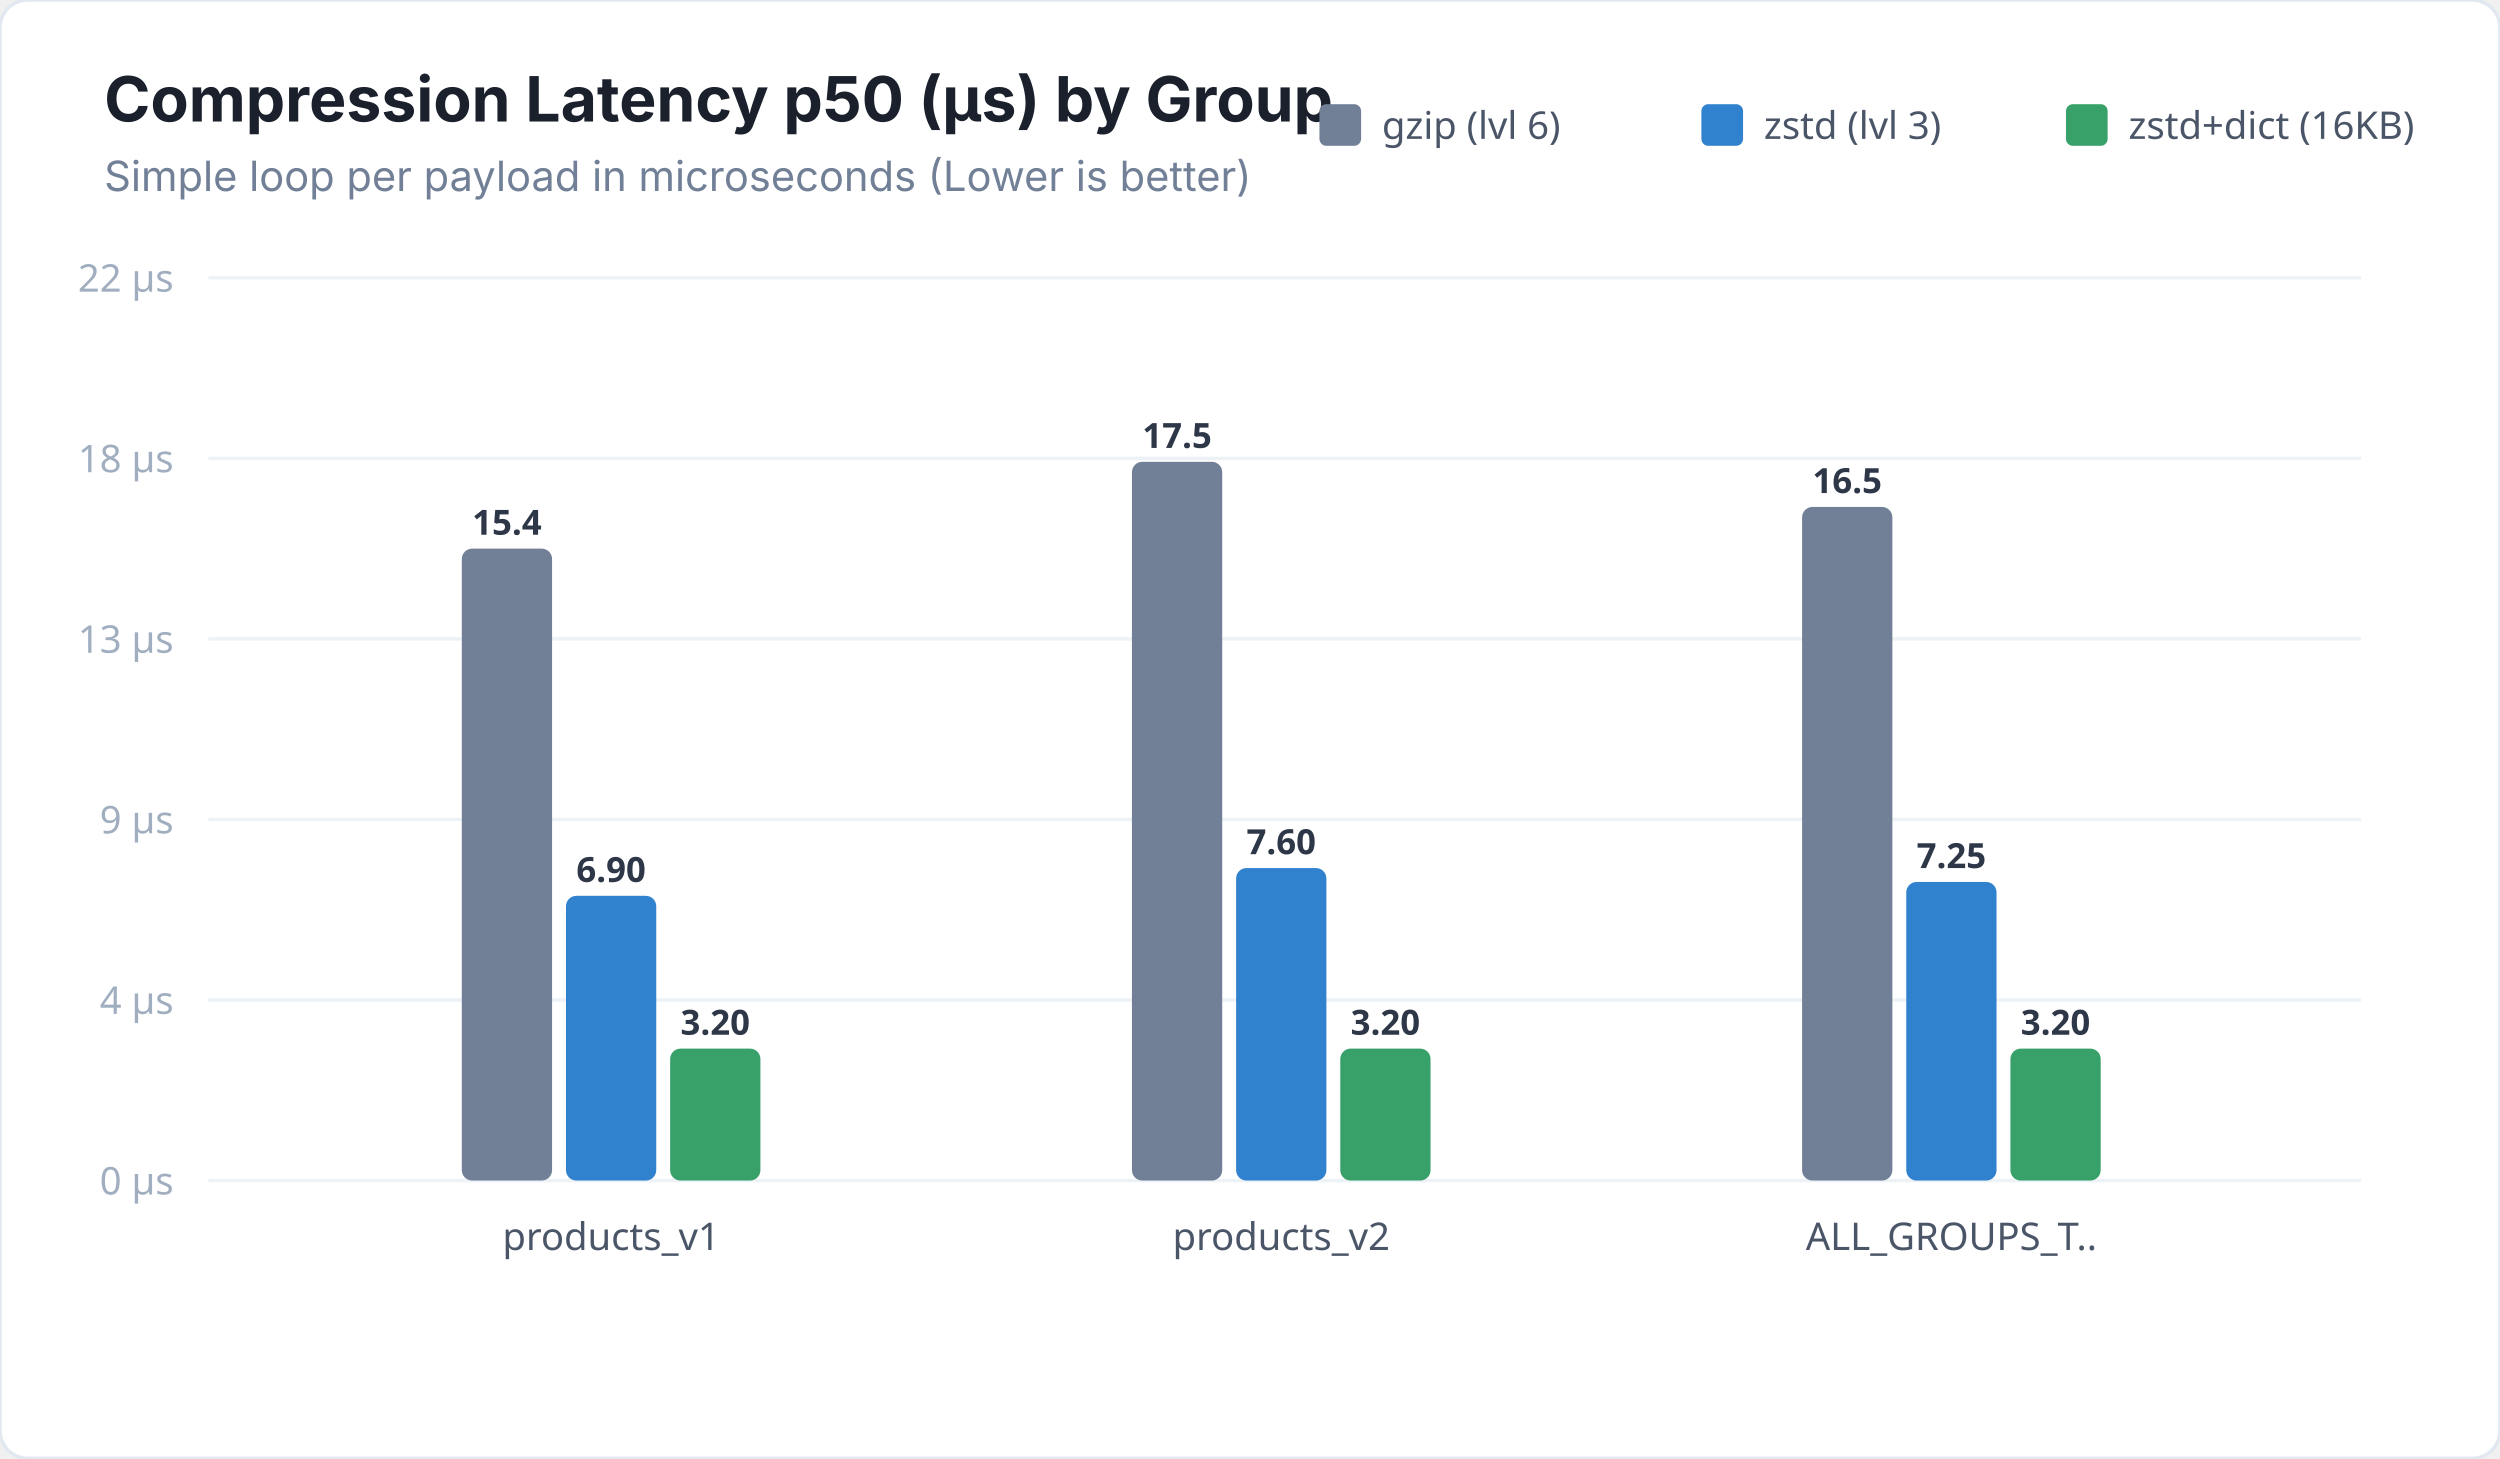
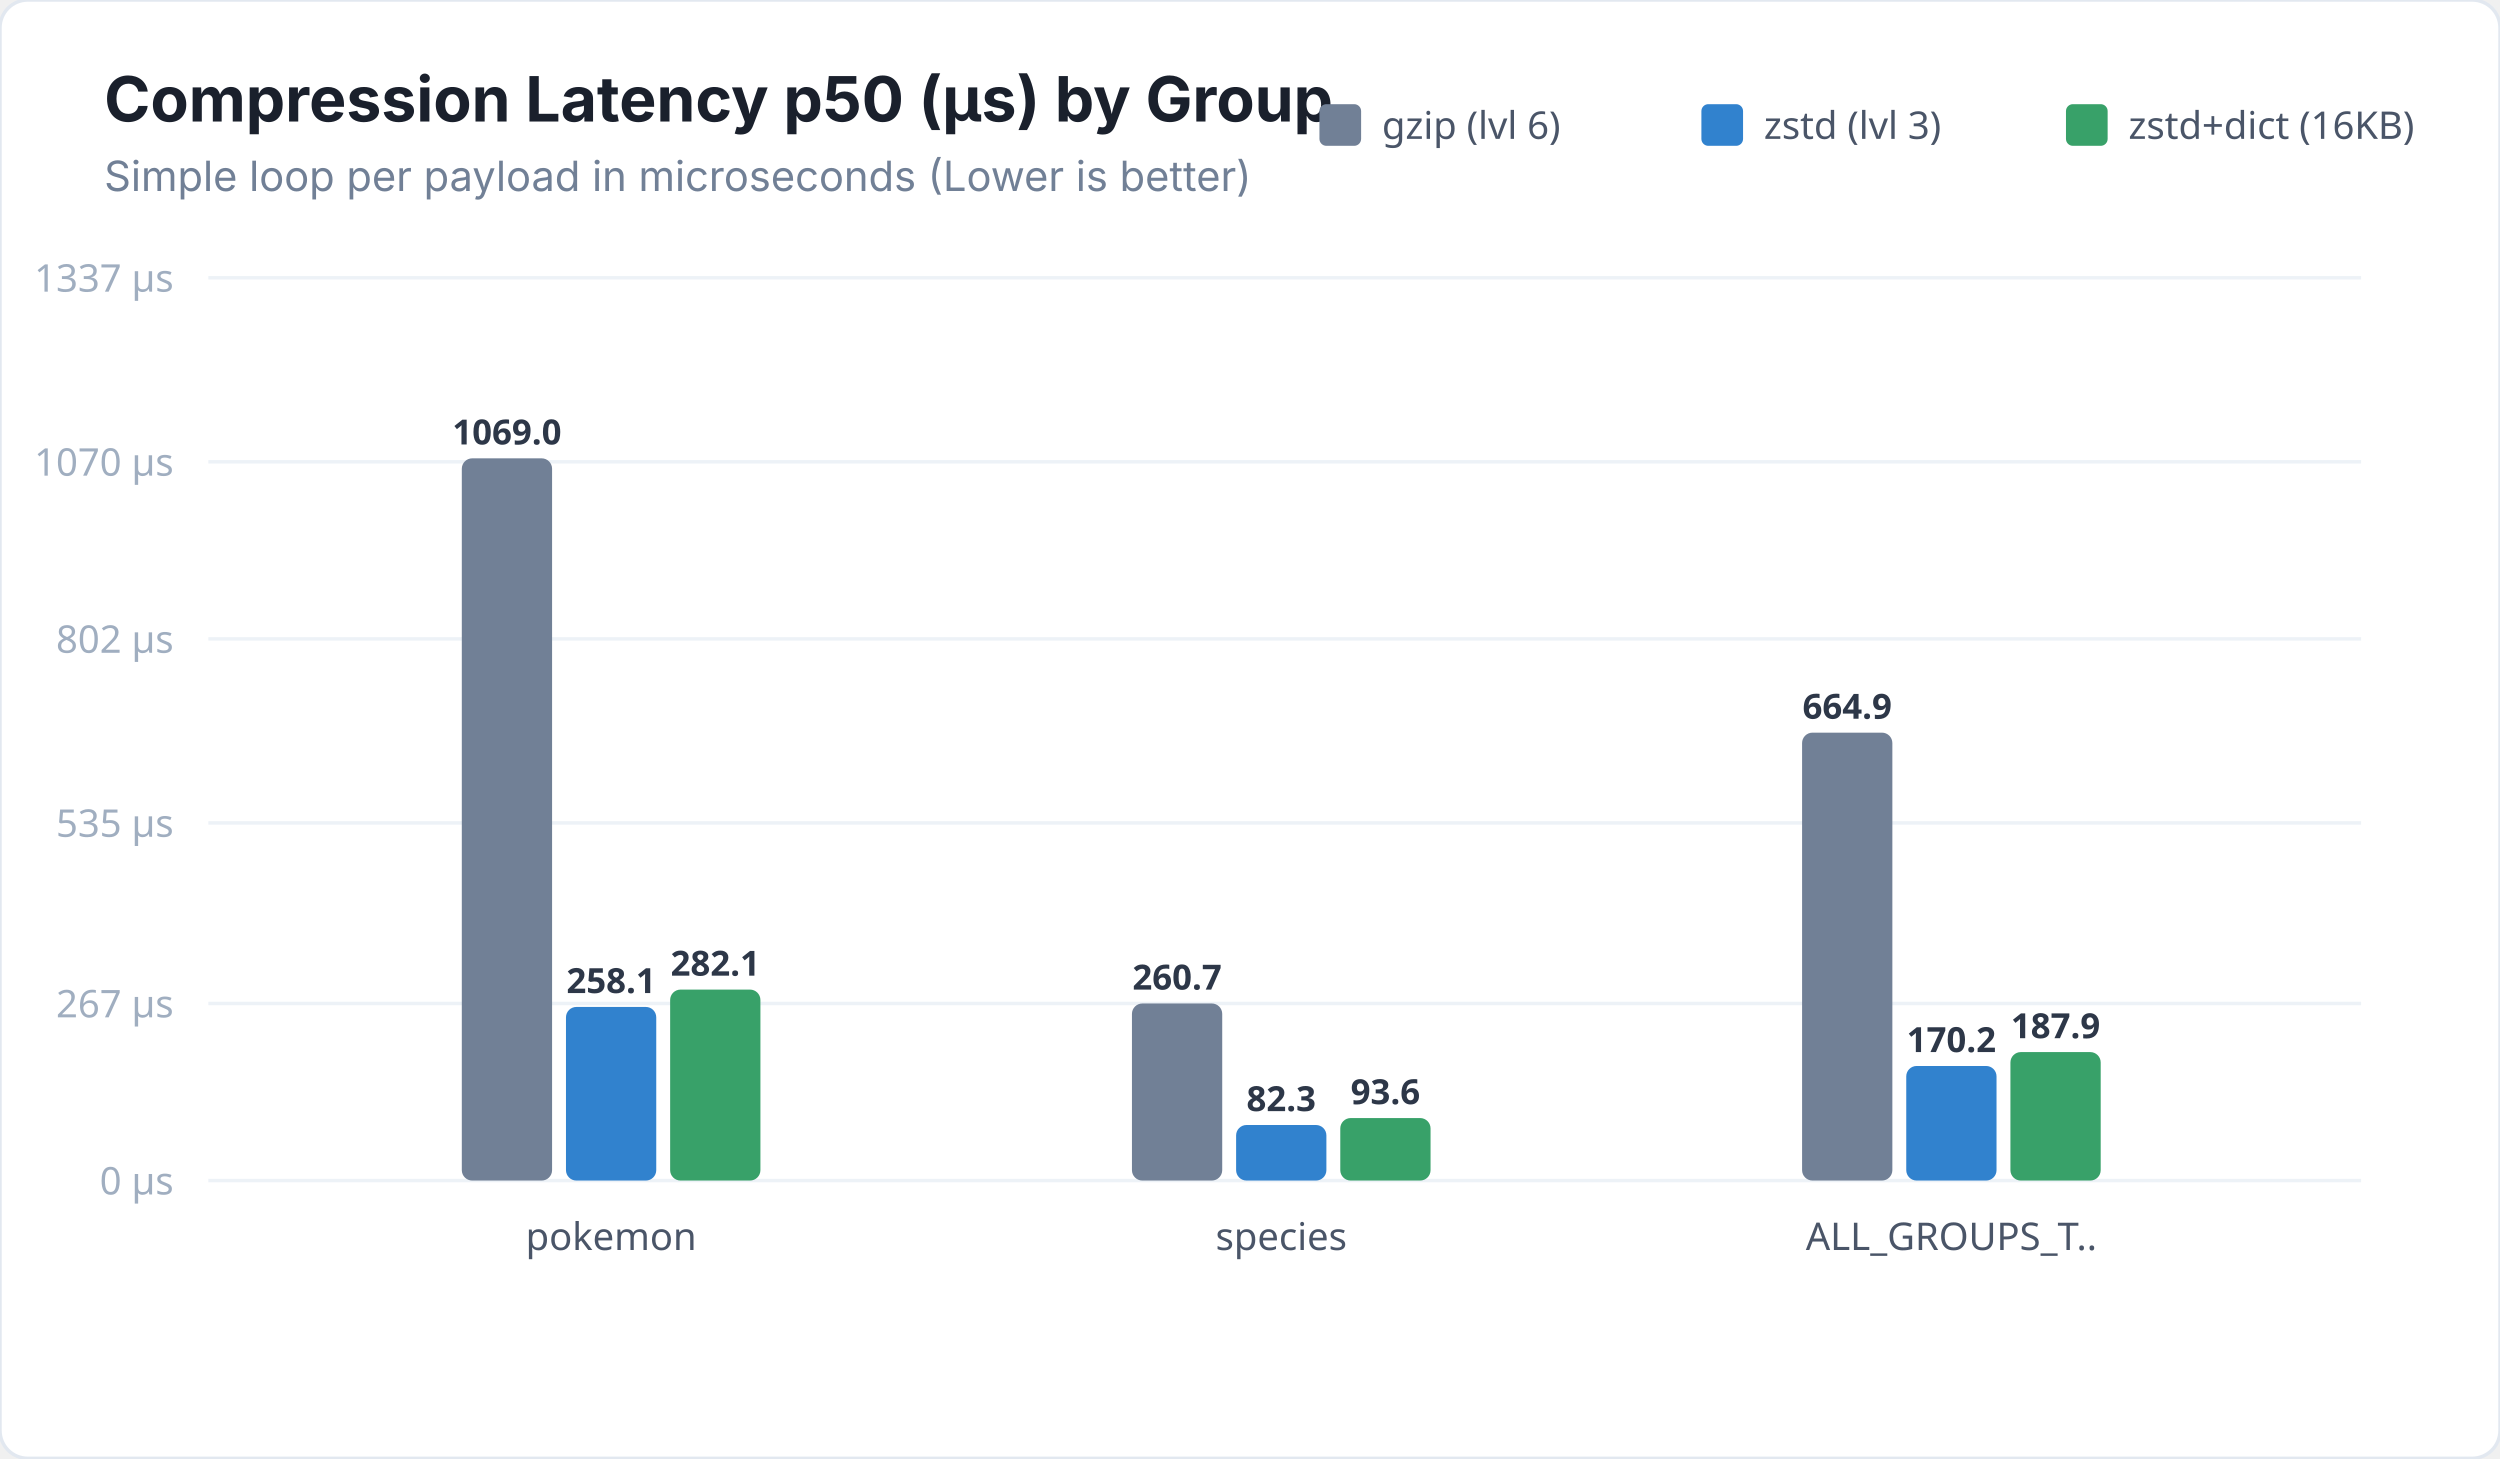
<svg xmlns="http://www.w3.org/2000/svg" width="720" height="420" viewBox="0 0 720 420">
  <rect width="100%" height="100%" fill="#ffffff" rx="8" />
  <rect width="100%" height="100%" fill="none" stroke="#e2e8f0" stroke-width="1" rx="8" />
  <text x="30" y="35" font-family="system-ui, -apple-system, sans-serif" font-size="18" font-weight="bold" fill="#1a202c">Compression Latency p50 (µs) by Group</text>
  <text x="30" y="55" font-family="system-ui, -apple-system, sans-serif" font-size="12" fill="#718096">Simple loop per payload in microseconds (Lower is better)</text>
  <rect x="380" y="30" width="12" height="12" rx="2" fill="#718096" />
  <text x="398" y="40" font-family="system-ui, sans-serif" font-size="11" fill="#4a5568">gzip (lvl 6)</text>
  <rect x="490" y="30" width="12" height="12" rx="2" fill="#3182ce" />
  <text x="508" y="40" font-family="system-ui, sans-serif" font-size="11" fill="#4a5568">zstd (lvl 3)</text>
  <rect x="595" y="30" width="12" height="12" rx="2" fill="#38a169" />
  <text x="613" y="40" font-family="system-ui, sans-serif" font-size="11" fill="#4a5568">zstd+dict (16KB)</text>
  <line x1="60" y1="340" x2="680" y2="340" stroke="#edf2f7" stroke-width="1" />
  <text x="50" y="344" font-family="system-ui, sans-serif" font-size="11" fill="#a0aec0" text-anchor="end">0 µs</text>
-   <line x1="60" y1="288" x2="680" y2="288" stroke="#edf2f7" stroke-width="1" />
-   <text x="50" y="292" font-family="system-ui, sans-serif" font-size="11" fill="#a0aec0" text-anchor="end">4 µs</text>
-   <line x1="60" y1="236" x2="680" y2="236" stroke="#edf2f7" stroke-width="1" />
-   <text x="50" y="240" font-family="system-ui, sans-serif" font-size="11" fill="#a0aec0" text-anchor="end">9 µs</text>
+   <line x1="60" y1="289" x2="680" y2="289" stroke="#edf2f7" stroke-width="1" />
+   <text x="50" y="293" font-family="system-ui, sans-serif" font-size="11" fill="#a0aec0" text-anchor="end">267 µs</text>
+   <line x1="60" y1="237" x2="680" y2="237" stroke="#edf2f7" stroke-width="1" />
+   <text x="50" y="241" font-family="system-ui, sans-serif" font-size="11" fill="#a0aec0" text-anchor="end">535 µs</text>
  <line x1="60" y1="184" x2="680" y2="184" stroke="#edf2f7" stroke-width="1" />
-   <text x="50" y="188" font-family="system-ui, sans-serif" font-size="11" fill="#a0aec0" text-anchor="end">13 µs</text>
-   <line x1="60" y1="132" x2="680" y2="132" stroke="#edf2f7" stroke-width="1" />
-   <text x="50" y="136" font-family="system-ui, sans-serif" font-size="11" fill="#a0aec0" text-anchor="end">18 µs</text>
+   <text x="50" y="188" font-family="system-ui, sans-serif" font-size="11" fill="#a0aec0" text-anchor="end">802 µs</text>
+   <line x1="60" y1="133" x2="680" y2="133" stroke="#edf2f7" stroke-width="1" />
+   <text x="50" y="137" font-family="system-ui, sans-serif" font-size="11" fill="#a0aec0" text-anchor="end">1070 µs</text>
  <line x1="60" y1="80" x2="680" y2="80" stroke="#edf2f7" stroke-width="1" />
-   <text x="50" y="84" font-family="system-ui, sans-serif" font-size="11" fill="#a0aec0" text-anchor="end">22 µs</text>
-   <rect x="133" y="158" width="26" height="182" rx="3" fill="#718096" />
-   <text x="146" y="154" font-family="system-ui, sans-serif" font-size="10" font-weight="600" fill="#2d3748" text-anchor="middle">15.4</text>
-   <rect x="163" y="258" width="26" height="82" rx="3" fill="#3182ce" />
-   <text x="176" y="254" font-family="system-ui, sans-serif" font-size="10" font-weight="600" fill="#2d3748" text-anchor="middle">6.90</text>
-   <rect x="193" y="302" width="26" height="38" rx="3" fill="#38a169" />
-   <text x="206" y="298" font-family="system-ui, sans-serif" font-size="10" font-weight="600" fill="#2d3748" text-anchor="middle">3.20</text>
-   <text x="176" y="360" font-family="system-ui, sans-serif" font-size="11" font-weight="500" fill="#4a5568" text-anchor="middle">products_v1</text>
-   <rect x="326" y="133" width="26" height="207" rx="3" fill="#718096" />
-   <text x="339" y="129" font-family="system-ui, sans-serif" font-size="10" font-weight="600" fill="#2d3748" text-anchor="middle">17.5</text>
-   <rect x="356" y="250" width="26" height="90" rx="3" fill="#3182ce" />
-   <text x="369" y="246" font-family="system-ui, sans-serif" font-size="10" font-weight="600" fill="#2d3748" text-anchor="middle">7.60</text>
-   <rect x="386" y="302" width="26" height="38" rx="3" fill="#38a169" />
-   <text x="399" y="298" font-family="system-ui, sans-serif" font-size="10" font-weight="600" fill="#2d3748" text-anchor="middle">3.20</text>
-   <text x="369" y="360" font-family="system-ui, sans-serif" font-size="11" font-weight="500" fill="#4a5568" text-anchor="middle">products_v2</text>
-   <rect x="519" y="146" width="26" height="194" rx="3" fill="#718096" />
-   <text x="532" y="142" font-family="system-ui, sans-serif" font-size="10" font-weight="600" fill="#2d3748" text-anchor="middle">16.5</text>
-   <rect x="549" y="254" width="26" height="86" rx="3" fill="#3182ce" />
-   <text x="562" y="250" font-family="system-ui, sans-serif" font-size="10" font-weight="600" fill="#2d3748" text-anchor="middle">7.25</text>
-   <rect x="579" y="302" width="26" height="38" rx="3" fill="#38a169" />
-   <text x="592" y="298" font-family="system-ui, sans-serif" font-size="10" font-weight="600" fill="#2d3748" text-anchor="middle">3.20</text>
+   <text x="50" y="84" font-family="system-ui, sans-serif" font-size="11" fill="#a0aec0" text-anchor="end">1337 µs</text>
+   <rect x="133" y="132" width="26" height="208" rx="3" fill="#718096" />
+   <text x="146" y="128" font-family="system-ui, sans-serif" font-size="10" font-weight="600" fill="#2d3748" text-anchor="middle">1069.0</text>
+   <rect x="163" y="290" width="26" height="50" rx="3" fill="#3182ce" />
+   <text x="176" y="286" font-family="system-ui, sans-serif" font-size="10" font-weight="600" fill="#2d3748" text-anchor="middle">258.1</text>
+   <rect x="193" y="285" width="26" height="55" rx="3" fill="#38a169" />
+   <text x="206" y="281" font-family="system-ui, sans-serif" font-size="10" font-weight="600" fill="#2d3748" text-anchor="middle">282.1</text>
+   <text x="176" y="360" font-family="system-ui, sans-serif" font-size="11" font-weight="500" fill="#4a5568" text-anchor="middle">pokemon</text>
+   <rect x="326" y="289" width="26" height="51" rx="3" fill="#718096" />
+   <text x="339" y="285" font-family="system-ui, sans-serif" font-size="10" font-weight="600" fill="#2d3748" text-anchor="middle">260.7</text>
+   <rect x="356" y="324" width="26" height="16" rx="3" fill="#3182ce" />
+   <text x="369" y="320" font-family="system-ui, sans-serif" font-size="10" font-weight="600" fill="#2d3748" text-anchor="middle">82.3</text>
+   <rect x="386" y="322" width="26" height="18" rx="3" fill="#38a169" />
+   <text x="399" y="318" font-family="system-ui, sans-serif" font-size="10" font-weight="600" fill="#2d3748" text-anchor="middle">93.6</text>
+   <text x="369" y="360" font-family="system-ui, sans-serif" font-size="11" font-weight="500" fill="#4a5568" text-anchor="middle">species</text>
+   <rect x="519" y="211" width="26" height="129" rx="3" fill="#718096" />
+   <text x="532" y="207" font-family="system-ui, sans-serif" font-size="10" font-weight="600" fill="#2d3748" text-anchor="middle">664.9</text>
+   <rect x="549" y="307" width="26" height="33" rx="3" fill="#3182ce" />
+   <text x="562" y="303" font-family="system-ui, sans-serif" font-size="10" font-weight="600" fill="#2d3748" text-anchor="middle">170.2</text>
+   <rect x="579" y="303" width="26" height="37" rx="3" fill="#38a169" />
+   <text x="592" y="299" font-family="system-ui, sans-serif" font-size="10" font-weight="600" fill="#2d3748" text-anchor="middle">187.9</text>
  <text x="562" y="360" font-family="system-ui, sans-serif" font-size="11" font-weight="500" fill="#4a5568" text-anchor="middle">ALL_GROUPS_T..</text>
</svg>
